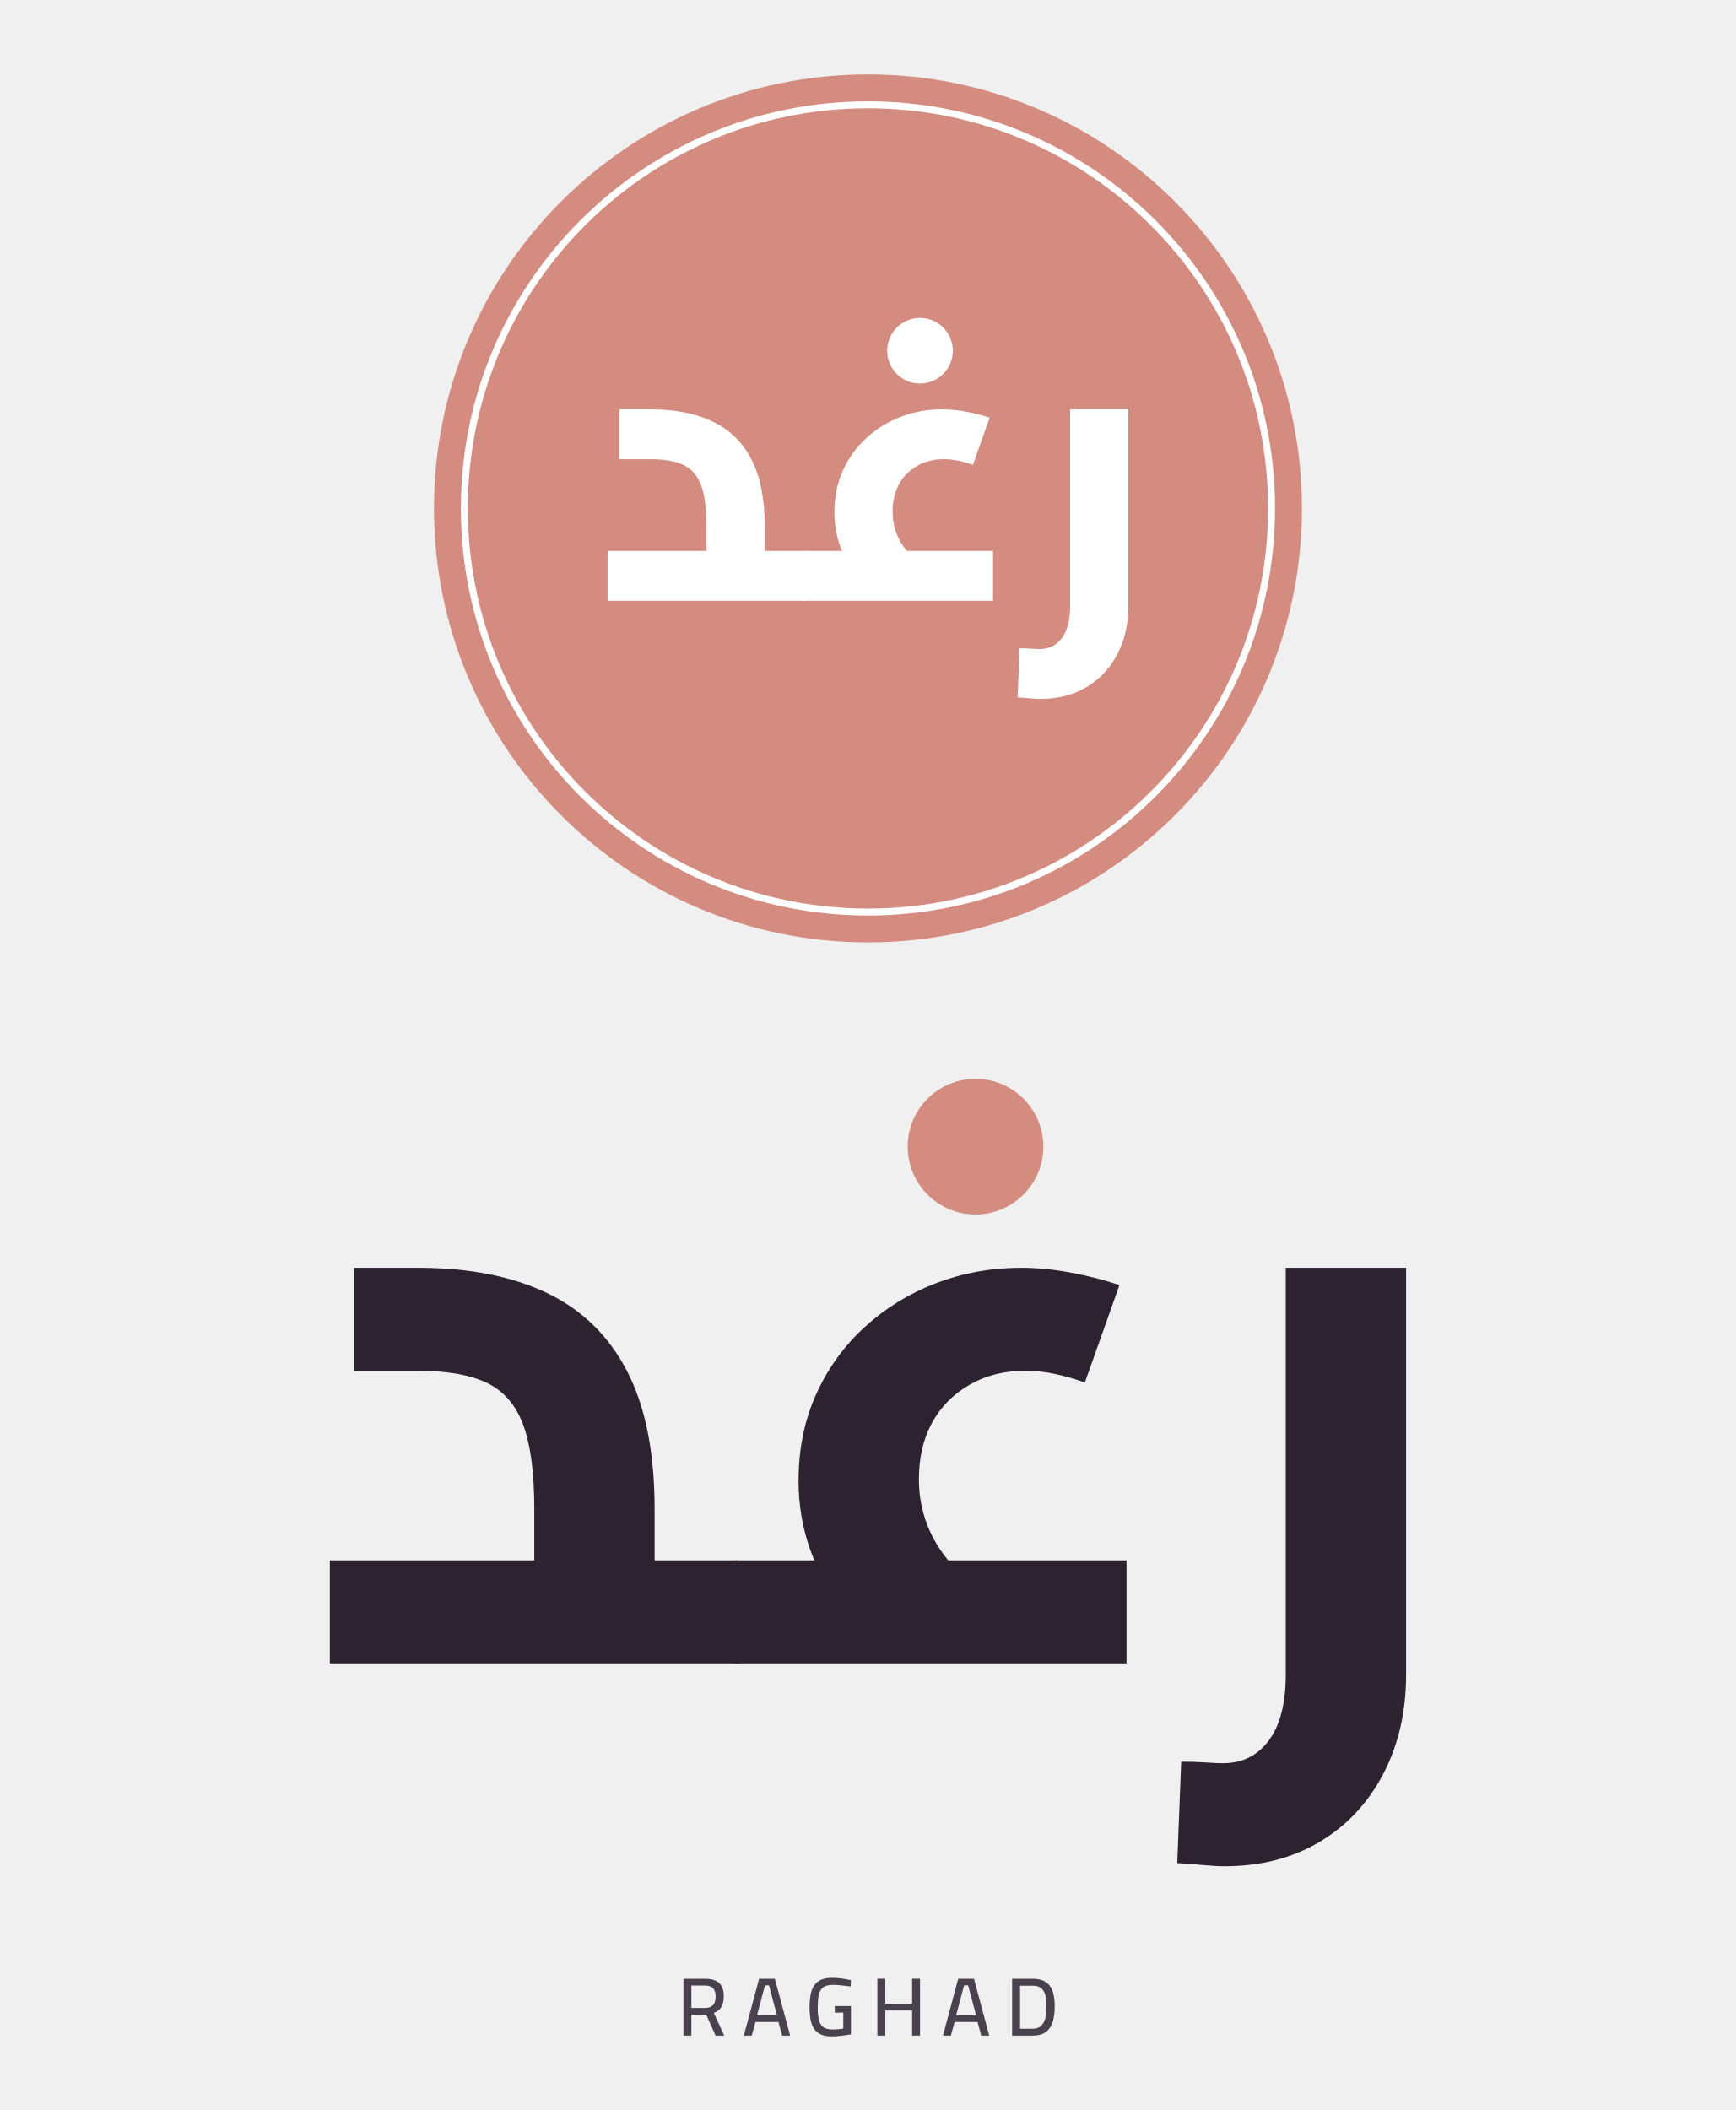
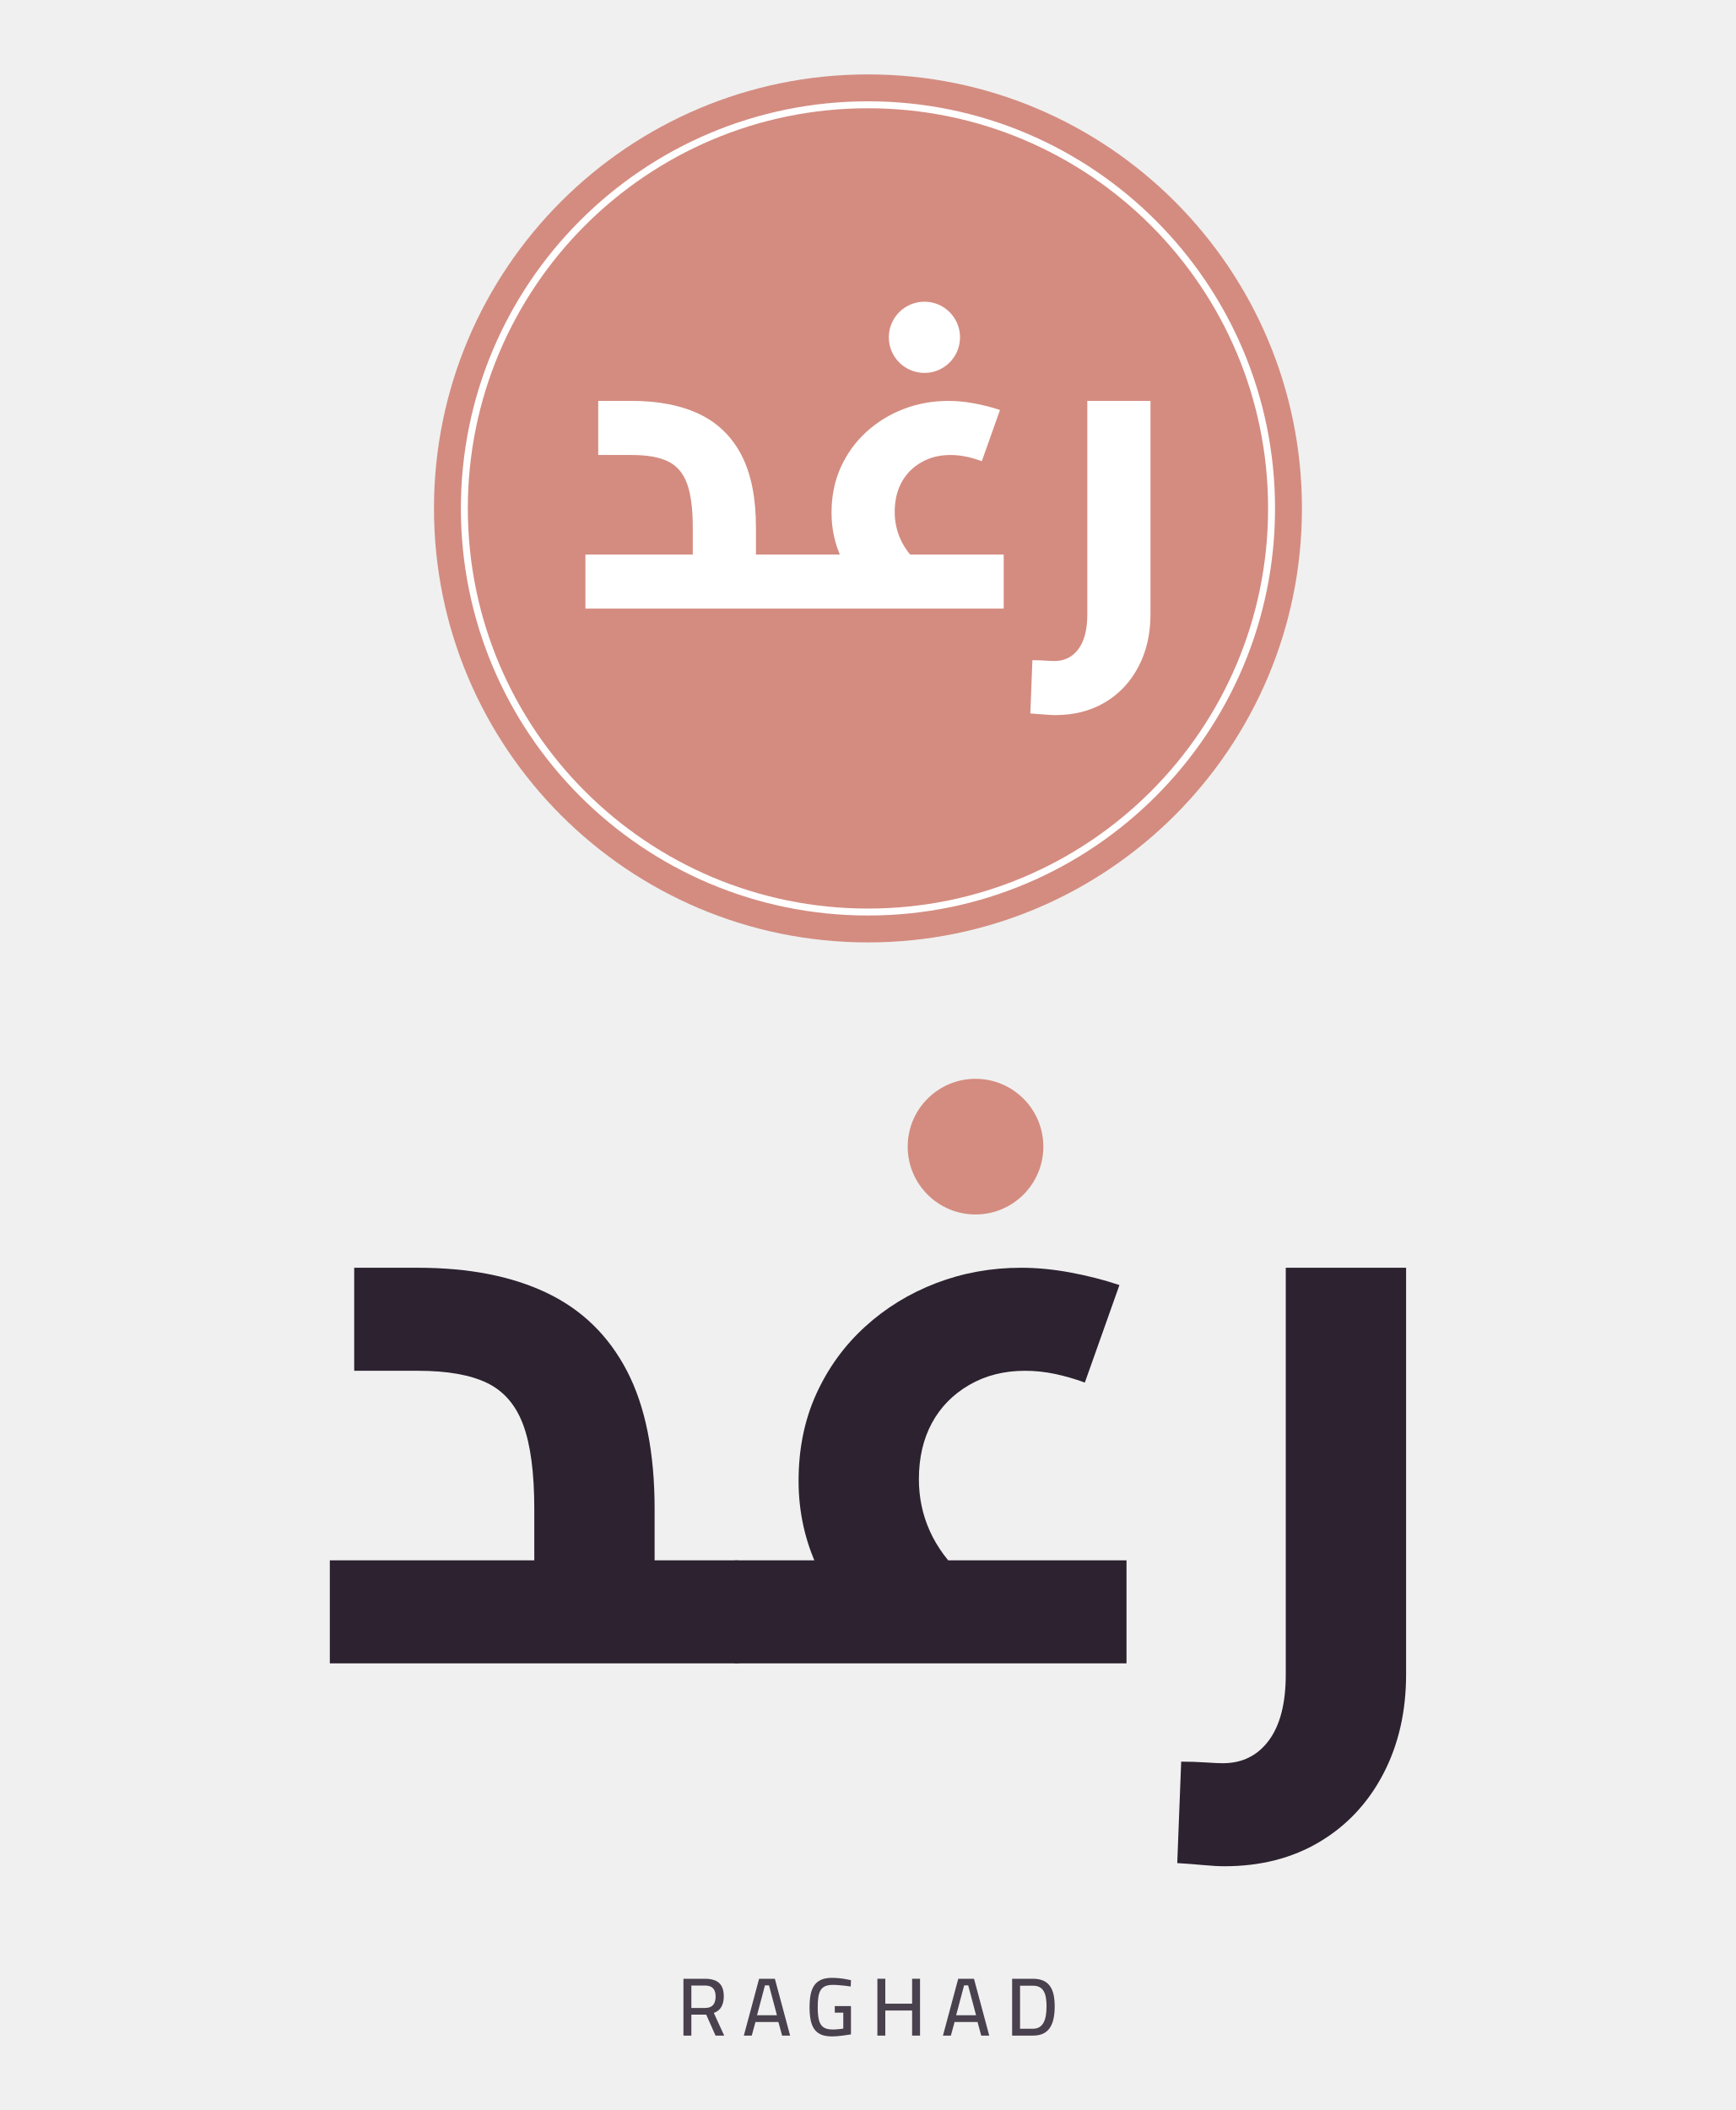
<svg xmlns="http://www.w3.org/2000/svg" viewBox="0 0 1400 1701.586">
  <g transform="translate(350 60) scale(0.7)">
    <circle cx="500" cy="500" r="500" fill="#D48C80" />
    <circle cx="500" cy="500" r="465" fill="none" stroke="#FFFFFF" stroke-width="8" />
-     <g transform="translate(182.4637 606.3662) scale(0.4384067 -0.4384067)">
+     <g transform="translate(155.4731 615.4074) scale(0.4756713 -0.4756713)">
      <g fill="#FFFFFF">
        <path transform="translate(0 0)" d="M453 0L453 131L557 131L557 0ZM40 0L40 131L400 131L300 45L300 196Q300 265 286 303Q272 341 240 356.5Q208 372 152 372L71 372L71 503L152 503Q249 503 316 471Q383 439 418 371.5Q453 304 453 196L453 0ZM557 0L557 131Q563 131 566.5 126.5Q570 122 572.5 113.5Q575 105 576 93Q577 81 577 66Q577 51 576 38.5Q575 26 572.5 17.5Q570 9 566.5 4.5Q563 0 557 0Z" />
        <path transform="translate(557.0662 0)" d="M177 20Q128 69 103.5 121Q79 173 79 232Q79 293 101.5 342.5Q124 392 163.5 428Q203 464 254 483.5Q305 503 362 503Q392 503 424.5 497Q457 491 487 481L443 357Q424 364 405 368Q386 372 367 372Q327 372 296 354Q265 336 248.5 305.5Q232 275 232 234Q232 199 246 168Q260 137 289 110ZM0 0L0 131L496 131L496 0ZM0 0Q-5 0 -9 4.5Q-13 9 -15 17.5Q-17 26 -18.5 38.5Q-20 51 -20 66Q-20 86 -18 100.5Q-16 115 -11.5 123Q-7 131 0 131Z" />
        <path transform="translate(1130.592 0)" d="M47 -258Q36 -258 20 -256.5Q4 -255 -13 -254L-8 -125Q8 -125 23 -126Q38 -127 45 -127Q82 -127 103.5 -98Q125 -69 125 -14L125 503L278 503L278 -14Q278 -85 249 -140.5Q220 -196 168 -227Q116 -258 47 -258Z" />
      </g>
      <circle cx="861.066" cy="657" r="86.24" fill="#FFFFFF" />
    </g>
  </g>
  <g transform="translate(240.6309 1341.384) scale(0.6342284 -0.6342284)">
    <g fill="#2C2230">
      <path transform="translate(0 0)" d="M453 0L453 131L557 131L557 0ZM40 0L40 131L400 131L300 45L300 196Q300 265 286 303Q272 341 240 356.5Q208 372 152 372L71 372L71 503L152 503Q249 503 316 471Q383 439 418 371.5Q453 304 453 196L453 0ZM557 0L557 131Q563 131 566.5 126.5Q570 122 572.5 113.5Q575 105 576 93Q577 81 577 66Q577 51 576 38.5Q575 26 572.5 17.5Q570 9 566.5 4.5Q563 0 557 0Z" />
      <path transform="translate(557.0662 0)" d="M177 20Q128 69 103.5 121Q79 173 79 232Q79 293 101.5 342.5Q124 392 163.5 428Q203 464 254 483.5Q305 503 362 503Q392 503 424.5 497Q457 491 487 481L443 357Q424 364 405 368Q386 372 367 372Q327 372 296 354Q265 336 248.5 305.5Q232 275 232 234Q232 199 246 168Q260 137 289 110ZM0 0L0 131L496 131L496 0ZM0 0Q-5 0 -9 4.5Q-13 9 -15 17.5Q-17 26 -18.5 38.5Q-20 51 -20 66Q-20 86 -18 100.5Q-16 115 -11.5 123Q-7 131 0 131Z" />
      <path transform="translate(1130.592 0)" d="M47 -258Q36 -258 20 -256.5Q4 -255 -13 -254L-8 -125Q8 -125 23 -126Q38 -127 45 -127Q82 -127 103.5 -98Q125 -69 125 -14L125 503L278 503L278 -14Q278 -85 249 -140.5Q220 -196 168 -227Q116 -258 47 -258Z" />
    </g>
    <circle cx="861.066" cy="657" r="86.24" fill="#D48C80" />
  </g>
  <g fill="#2C2230" opacity="0.85" transform="translate(546 1641.586) scale(0.06653093 -0.06653093)">
    <path transform="translate(0 0)" d="M78 0L78 689L338 689Q414 689 465 667Q516 645 541.5 598Q567 551 567 475Q567 400 537.5 348Q508 296 446 275L572 0L467 0L354 254L174 254L174 0ZM174 335L339 335Q387 335 415.5 353Q444 371 456 402.5Q468 434 468 474Q468 541 436.5 574Q405 607 338 607L174 607Z" />
    <path transform="translate(790.1053 0)" d="M20 0L205 689L396 689L581 0L484 0L439 165L161 165L116 0ZM180 247L421 247L325 609L276 609Z" />
    <path transform="translate(1554.634 0)" d="M326 -10Q244 -10 191 13Q138 36 107.5 81.5Q77 127 64.5 193Q52 259 52 343Q52 431 65 497.5Q78 564 109.5 609Q141 654 193 677Q245 700 324 700Q363 700 406 696Q449 692 488 685Q527 678 554 672L551 595Q525 600 486.5 604Q448 608 408 611.5Q368 615 335 615Q278 615 242 599Q206 583 186 549.5Q166 516 158.5 465Q151 414 151 343Q151 252 165 192Q179 132 218 103Q257 74 332 74Q353 74 377 75.5Q401 77 423.5 80Q446 83 461 85L461 278L358 278L358 358L554 358L554 15Q536 12 507 7.5Q478 3 446 -1Q414 -5 382 -7.5Q350 -10 326 -10Z" />
    <path transform="translate(2350.95 0)" d="M78 0L78 689L174 689L174 387L499 387L499 689L595 689L595 0L499 0L499 304L174 304L174 0Z" />
    <path transform="translate(3203.844 0)" d="M20 0L205 689L396 689L581 0L484 0L439 165L161 165L116 0ZM180 247L421 247L325 609L276 609Z" />
    <path transform="translate(3984.372 0)" d="M78 0L78 689L329 689Q406 689 457.5 665Q509 641 539 597Q569 553 581.5 491.5Q594 430 594 355Q594 279 582 214.5Q570 150 540 101.5Q510 53 459 26.5Q408 0 330 0ZM174 83L328 83Q380 83 412.5 105Q445 127 463 165Q481 203 488 251.5Q495 300 495 355Q495 409 488 454.5Q481 500 463 534Q445 568 412.5 586.5Q380 605 328 605L174 605Z" />
  </g>
</svg>
